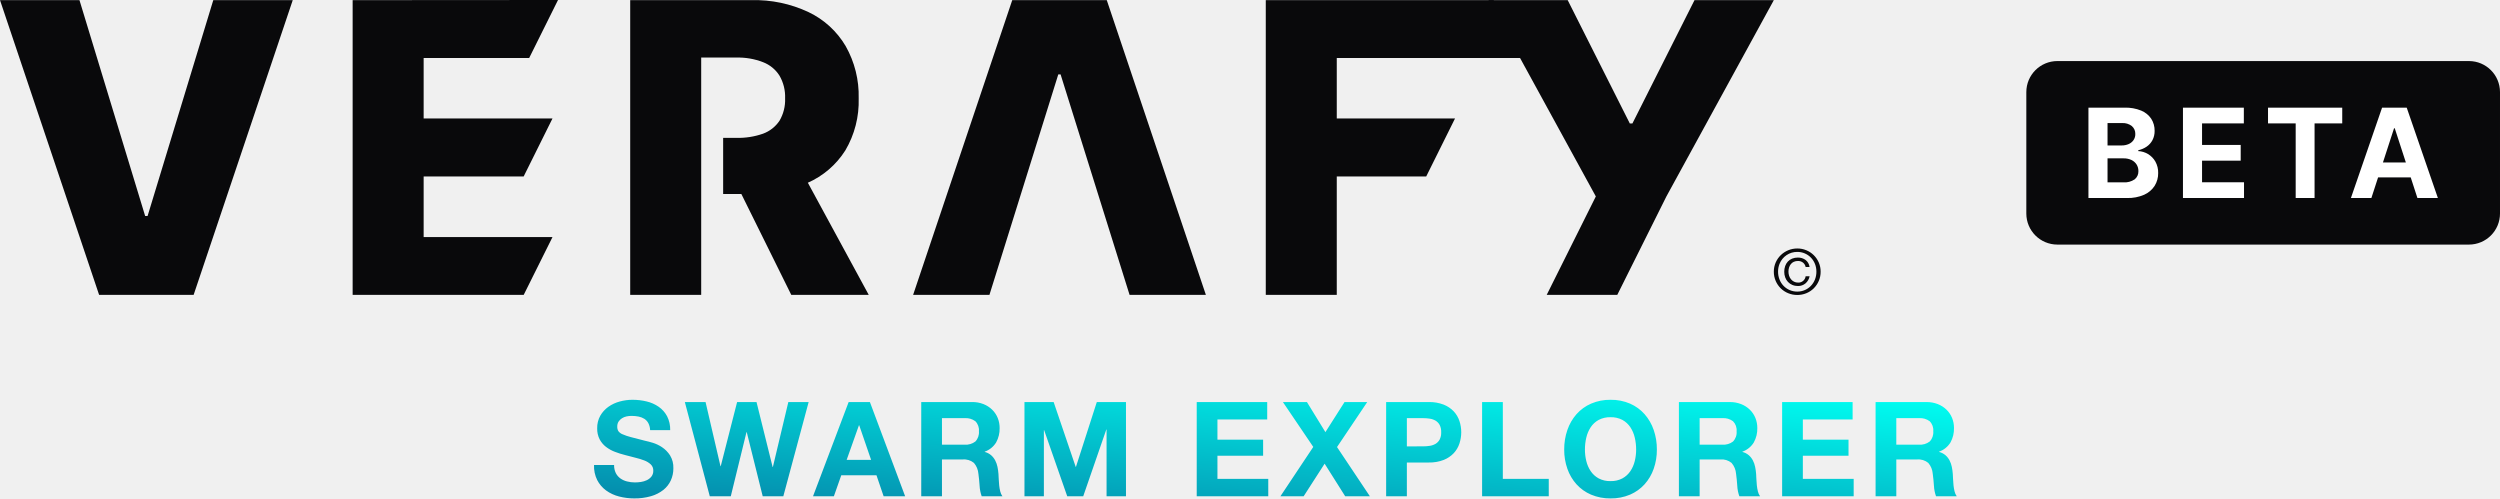
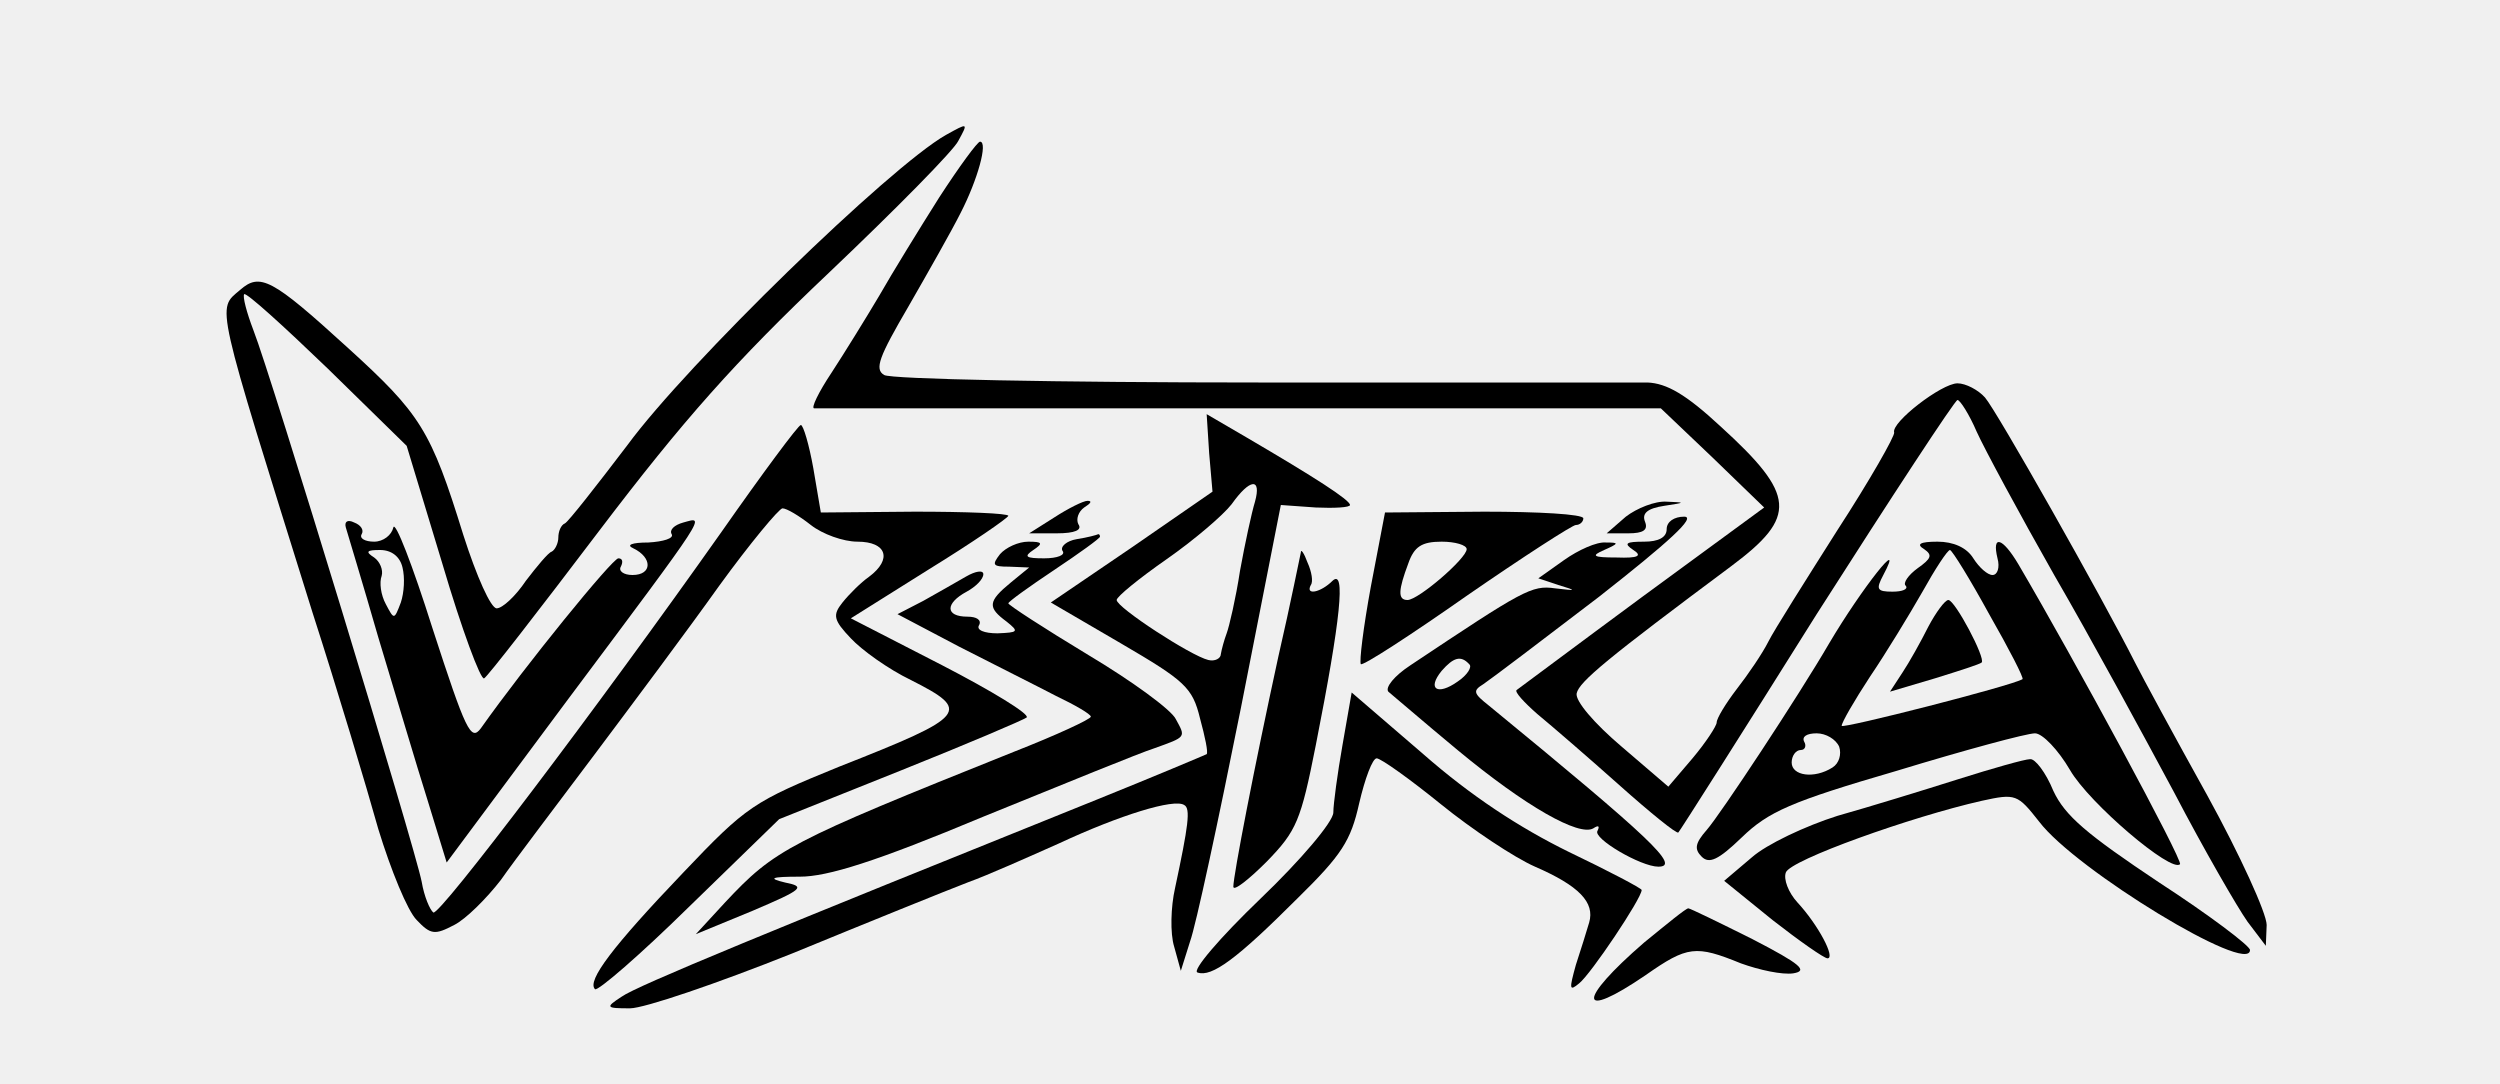
- <svg xmlns="http://www.w3.org/2000/svg" width="643.956" height="128.378" viewBox="0 0 643.956 128.378">
-   <defs>
-     <linearGradient id="linear-gradient" y1="0.951" x2="1" y2="-0.006" gradientUnits="objectBoundingBox">
-       <stop offset="0" stop-color="#048dad" />
-       <stop offset="1" stop-color="#00fff2" />
-     </linearGradient>
-   </defs>
-   <g id="Gruppe_736" data-name="Gruppe 736" transform="translate(-1006.681 8373)">
-     <g id="Gruppe_729" data-name="Gruppe 729" transform="translate(838 -8486.762)">
-       <path id="Pfad_114" data-name="Pfad 114" d="M-347.14-8.058h-5.168a8.018,8.018,0,0,0,.816,3.876A7.642,7.642,0,0,0-349.2-1.5,9.792,9.792,0,0,0-345.865.051a15.337,15.337,0,0,0,3.893.493A14.947,14.947,0,0,0-337.6-.034a9.239,9.239,0,0,0,3.162-1.615,6.721,6.721,0,0,0,1.921-2.465,7.418,7.418,0,0,0,.646-3.094,5.952,5.952,0,0,0-.867-3.349,7.242,7.242,0,0,0-2.057-2.091,9.043,9.043,0,0,0-2.4-1.139q-1.207-.357-1.887-.493-2.278-.578-3.689-.952a13.683,13.683,0,0,1-2.21-.748,2.428,2.428,0,0,1-1.071-.816,2.182,2.182,0,0,1-.272-1.156,2.282,2.282,0,0,1,.34-1.292,2.953,2.953,0,0,1,.867-.85,3.456,3.456,0,0,1,1.173-.476,6.256,6.256,0,0,1,1.292-.136,9.1,9.1,0,0,1,1.819.17,4.384,4.384,0,0,1,1.479.578,3,3,0,0,1,1.037,1.122,4.292,4.292,0,0,1,.459,1.8h5.168a7.456,7.456,0,0,0-.8-3.587,6.966,6.966,0,0,0-2.159-2.431,9.117,9.117,0,0,0-3.111-1.377,15.444,15.444,0,0,0-3.655-.425,12.438,12.438,0,0,0-3.264.442,9.112,9.112,0,0,0-2.924,1.36,7.24,7.24,0,0,0-2.091,2.295,6.356,6.356,0,0,0-.8,3.247,5.936,5.936,0,0,0,.629,2.839,6,6,0,0,0,1.649,1.955,9.111,9.111,0,0,0,2.312,1.275,23.247,23.247,0,0,0,2.652.833q1.326.374,2.618.68a16.458,16.458,0,0,1,2.312.714,4.988,4.988,0,0,1,1.649,1.02,2.13,2.13,0,0,1,.629,1.6,2.346,2.346,0,0,1-.476,1.513,3.338,3.338,0,0,1-1.19.935,5.323,5.323,0,0,1-1.53.459,10.634,10.634,0,0,1-1.53.119,8.114,8.114,0,0,1-2.04-.255,5.078,5.078,0,0,1-1.717-.782A3.862,3.862,0,0,1-346.7-5.984,4.453,4.453,0,0,1-347.14-8.058ZM-303.552,0l6.528-24.276h-5.236l-3.978,16.728h-.068l-4.148-16.728h-5l-4.216,16.524h-.068l-3.842-16.524h-5.338L-322.49,0h5.406l4.046-16.524h.068L-308.856,0Zm16.32-9.384,3.162-8.908H-284l3.06,8.908Zm.51-14.892L-295.9,0h5.372l1.9-5.406h9.078L-277.712,0h5.542l-9.078-24.276Zm24.038,10.982v-6.834h5.848a4.1,4.1,0,0,1,2.754.8,3.235,3.235,0,0,1,.918,2.567,3.387,3.387,0,0,1-.918,2.652,4.038,4.038,0,0,1-2.754.816Zm-5.338-10.982V0h5.338V-9.486h5.338a3.973,3.973,0,0,1,2.89.884A4.821,4.821,0,0,1-253.3-5.814q.2,1.462.306,3.06A9.412,9.412,0,0,0-252.45,0h5.338a3.573,3.573,0,0,1-.561-1.241,10.717,10.717,0,0,1-.272-1.547q-.085-.816-.119-1.6t-.068-1.36a14.59,14.59,0,0,0-.255-1.836,6.173,6.173,0,0,0-.6-1.683,4.619,4.619,0,0,0-1.054-1.326,4.117,4.117,0,0,0-1.632-.833v-.068a5.661,5.661,0,0,0,2.941-2.38,7.3,7.3,0,0,0,.9-3.706,6.812,6.812,0,0,0-.493-2.6,6.272,6.272,0,0,0-1.428-2.125,6.769,6.769,0,0,0-2.244-1.445,7.814,7.814,0,0,0-2.941-.527Zm26.588,0V0h5V-17.034h.068L-230.418,0h4.114l5.95-17.2h.068V0h5V-24.276H-222.8l-5.372,16.694h-.068l-5.678-16.694Zm44.37,0V0h18.428V-4.488h-13.09v-5.95h11.764v-4.148h-11.764v-5.2h12.818v-4.488Zm30.022,11.56L-175.508,0h5.984l5.406-8.4,5.3,8.4h6.358l-8.466-12.682,7.786-11.594h-5.848l-4.93,7.752-4.76-7.752h-6.188Zm24.106-.136v-7.276h4.148a11.18,11.18,0,0,1,1.768.136,4.114,4.114,0,0,1,1.5.527,2.871,2.871,0,0,1,1.037,1.1,3.884,3.884,0,0,1,.391,1.87,3.884,3.884,0,0,1-.391,1.87,2.871,2.871,0,0,1-1.037,1.1,4.114,4.114,0,0,1-1.5.527,11.179,11.179,0,0,1-1.768.136Zm-5.338-11.424V0h5.338V-8.7h5.61a10.111,10.111,0,0,0,3.876-.663,7.252,7.252,0,0,0,2.6-1.751,6.7,6.7,0,0,0,1.462-2.5,9.233,9.233,0,0,0,.459-2.873,9.181,9.181,0,0,0-.459-2.89,6.726,6.726,0,0,0-1.462-2.482,7.252,7.252,0,0,0-2.6-1.751,10.111,10.111,0,0,0-3.876-.663Zm24.718,0V0h17.17V-4.488h-11.832V-24.276Zm26.486,12.24a13.284,13.284,0,0,1,.357-3.094A8.194,8.194,0,0,1-95.574-17.8a5.778,5.778,0,0,1,2.04-1.87,6.231,6.231,0,0,1,3.06-.7,6.231,6.231,0,0,1,3.06.7,5.778,5.778,0,0,1,2.04,1.87,8.194,8.194,0,0,1,1.139,2.669,13.284,13.284,0,0,1,.357,3.094,12.358,12.358,0,0,1-.357,2.975,8.04,8.04,0,0,1-1.139,2.6,5.838,5.838,0,0,1-2.04,1.853,6.231,6.231,0,0,1-3.06.7,6.231,6.231,0,0,1-3.06-.7,5.838,5.838,0,0,1-2.04-1.853,8.04,8.04,0,0,1-1.139-2.6A12.358,12.358,0,0,1-97.07-12.036Zm-5.338,0a14.662,14.662,0,0,0,.816,4.947,11.815,11.815,0,0,0,2.346,3.995A10.746,10.746,0,0,0-95.489-.425a12.448,12.448,0,0,0,5.015.969,12.416,12.416,0,0,0,5.032-.969A10.784,10.784,0,0,0-81.7-3.094a11.815,11.815,0,0,0,2.346-3.995,14.662,14.662,0,0,0,.816-4.947,15.169,15.169,0,0,0-.816-5.049A12.128,12.128,0,0,0-81.7-21.148a10.765,10.765,0,0,0-3.74-2.72,12.23,12.23,0,0,0-5.032-.986,12.262,12.262,0,0,0-5.015.986,10.727,10.727,0,0,0-3.757,2.72,12.128,12.128,0,0,0-2.346,4.063A15.169,15.169,0,0,0-102.408-12.036Zm34.884-1.258v-6.834h5.848a4.1,4.1,0,0,1,2.754.8A3.235,3.235,0,0,1-58-16.762a3.387,3.387,0,0,1-.918,2.652,4.038,4.038,0,0,1-2.754.816Zm-5.338-10.982V0h5.338V-9.486h5.338A3.973,3.973,0,0,1-59.3-8.6,4.821,4.821,0,0,1-58.14-5.814q.2,1.462.306,3.06A9.412,9.412,0,0,0-57.29,0h5.338a3.573,3.573,0,0,1-.561-1.241,10.72,10.72,0,0,1-.272-1.547q-.085-.816-.119-1.6t-.068-1.36a14.59,14.59,0,0,0-.255-1.836,6.173,6.173,0,0,0-.595-1.683,4.619,4.619,0,0,0-1.054-1.326,4.117,4.117,0,0,0-1.632-.833v-.068a5.661,5.661,0,0,0,2.941-2.38,7.3,7.3,0,0,0,.9-3.706,6.812,6.812,0,0,0-.493-2.6A6.273,6.273,0,0,0-54.587-22.3a6.769,6.769,0,0,0-2.244-1.445,7.814,7.814,0,0,0-2.941-.527Zm26.588,0V0h18.428V-4.488h-13.09v-5.95h11.764v-4.148H-40.936v-5.2h12.818v-4.488Zm29.41,10.982v-6.834h5.848a4.1,4.1,0,0,1,2.754.8,3.235,3.235,0,0,1,.918,2.567,3.387,3.387,0,0,1-.918,2.652,4.038,4.038,0,0,1-2.754.816ZM-22.2-24.276V0h5.338V-9.486h5.338a3.973,3.973,0,0,1,2.89.884A4.821,4.821,0,0,1-7.48-5.814q.2,1.462.306,3.06A9.412,9.412,0,0,0-6.63,0h5.338a3.573,3.573,0,0,1-.561-1.241,10.72,10.72,0,0,1-.272-1.547q-.085-.816-.119-1.6t-.068-1.36a14.589,14.589,0,0,0-.255-1.836,6.173,6.173,0,0,0-.595-1.683,4.619,4.619,0,0,0-1.054-1.326,4.117,4.117,0,0,0-1.632-.833v-.068a5.661,5.661,0,0,0,2.941-2.38,7.3,7.3,0,0,0,.9-3.706,6.812,6.812,0,0,0-.493-2.6A6.273,6.273,0,0,0-3.927-22.3a6.769,6.769,0,0,0-2.244-1.445,7.814,7.814,0,0,0-2.941-.527Z" transform="translate(674 241.596)" fill="url(#linear-gradient)" />
-       <g id="Gruppe_388" data-name="Gruppe 388" transform="translate(69 -67)">
-         <g id="Gruppe_388-2" data-name="Gruppe 388" transform="translate(99.681 91.705)">
-           <g id="Gruppe_363" data-name="Gruppe 363" transform="translate(0 -187.533)">
-             <g id="VERAFY" transform="translate(0 276.59)">
-               <path id="Pfad_24" data-name="Pfad 24" d="M20.468,0,37.389,55.6h.628L54.938,0H75.406L49.876,75.917H25.529L0,0Z" transform="translate(0 0.036)" fill="#09090b" />
-               <path id="Pfad_25" data-name="Pfad 25" d="M64.611,75.9V-.02l52.9-.036-7.43,14.938H82.9V30.451h33.193L108.669,45.39H82.9V61h33.193l-7.423,14.9Z" transform="translate(26.224 0.056)" fill="#09090b" />
-               <path id="Pfad_26" data-name="Pfad 26" d="M115.465,75.917V0H146.72a32.523,32.523,0,0,1,14.667,3.077,22.1,22.1,0,0,1,9.57,8.748,25.913,25.913,0,0,1,3.361,13.456A24.922,24.922,0,0,1,170.883,38.7a21.962,21.962,0,0,1-9.754,8.378,36.092,36.092,0,0,1-14.963,2.854h-6.761V35.475h3.361a19.238,19.238,0,0,0,6.91-1.075,8.7,8.7,0,0,0,4.249-3.336,10.59,10.59,0,0,0,1.441-5.783,10.782,10.782,0,0,0-1.441-5.82,8.68,8.68,0,0,0-4.249-3.484,17.781,17.781,0,0,0-6.91-1.186h-9.014V75.917Zm42.6-34.7,18.843,34.7H156.955l-17.173-34.7Z" transform="translate(46.864 0.036)" fill="#09090b" />
-               <path id="Pfad_27" data-name="Pfad 27" d="M186.959,75.917H167.3L192.833,0h24.348L242.71,75.917H223.055l-17.77-56.789h-.592Z" transform="translate(67.903 0.036)" fill="#09090b" />
-               <path id="Pfad_28" data-name="Pfad 28" d="M231.915,75.917V0h58.679l7.029,14.9H250.2V30.471h30.465l-7.421,14.939H250.2V75.917Z" transform="translate(94.127 0.036)" fill="#09090b" />
-               <path id="Pfad_29" data-name="Pfad 29" d="M272.7,0h20.43l16,31.768h.667L325.794,0h20.432L318.554,50.562,305.9,75.917H287.723l12.652-25.355Z" transform="translate(110.682 0.036)" fill="#09090b" />
-             </g>
-             <path id="Pfad_86" data-name="Pfad 86" d="M9.507,9.378H8.481a1.866,1.866,0,0,1-1.956,1.635,2.248,2.248,0,0,1-1.034-.232,2.441,2.441,0,0,1-.778-.617,2.7,2.7,0,0,1-.489-.9,3.423,3.423,0,0,1-.168-1.074,3.48,3.48,0,0,1,.16-1.074,2.686,2.686,0,0,1,.465-.874,2.066,2.066,0,0,1,.762-.585,2.506,2.506,0,0,1,1.05-.208,2,2,0,0,1,1.339.441,1.879,1.879,0,0,1,.649,1.114h1.01a2.68,2.68,0,0,0-1.026-1.82,3.248,3.248,0,0,0-1.988-.617A3.818,3.818,0,0,0,5,4.841,3.128,3.128,0,0,0,3.9,5.595a3.289,3.289,0,0,0-.689,1.154,4.357,4.357,0,0,0-.24,1.475,4.182,4.182,0,0,0,.249,1.459A3.274,3.274,0,0,0,5.05,11.615a3.722,3.722,0,0,0,1.475.281,2.9,2.9,0,0,0,1.916-.673A3.2,3.2,0,0,0,9.507,9.378ZM1.378,8.192a5.286,5.286,0,0,1,.377-2A4.873,4.873,0,0,1,6.332,3.11a4.786,4.786,0,0,1,1.94.393,4.866,4.866,0,0,1,2.605,2.685,5.286,5.286,0,0,1,.377,2,5.434,5.434,0,0,1-.377,2.044,5,5,0,0,1-1.042,1.627,4.851,4.851,0,0,1-1.563,1.082,4.786,4.786,0,0,1-1.94.393,4.883,4.883,0,0,1-1.964-.393A4.828,4.828,0,0,1,2.8,11.864a5,5,0,0,1-1.042-1.627A5.434,5.434,0,0,1,1.378,8.192Zm-1.09,0a5.909,5.909,0,0,0,.481,2.4A6.031,6.031,0,0,0,2.076,12.5,5.915,5.915,0,0,0,4,13.755a6.105,6.105,0,0,0,2.333.449,6.045,6.045,0,0,0,2.325-.449A5.845,5.845,0,0,0,10.565,12.5a6.1,6.1,0,0,0,1.3-1.908,5.909,5.909,0,0,0,.481-2.4,5.773,5.773,0,0,0-.481-2.357,5.969,5.969,0,0,0-3.206-3.15,5.953,5.953,0,0,0-2.325-.457A6.012,6.012,0,0,0,4,2.685,6.092,6.092,0,0,0,2.076,3.943,5.96,5.96,0,0,0,.769,5.835,5.773,5.773,0,0,0,.288,8.192Z" transform="translate(456.619 338.366)" fill="#09090b" />
-           </g>
-         </g>
-       </g>
-     </g>
-     <g id="Gruppe_735" data-name="Gruppe 735" transform="translate(29 3)">
-       <g id="Gruppe_730" data-name="Gruppe 730" transform="translate(804.812 -8993.272)">
-         <rect id="Rechteck_92" data-name="Rechteck 92" width="47.273" height="122.009" rx="8" transform="translate(816.824 633) rotate(90)" fill="#09090b" />
-       </g>
-       <path id="Pfad_161" data-name="Pfad 161" d="M-44.373,0V-23.273h9.309a10.575,10.575,0,0,1,4.288.764A5.726,5.726,0,0,1-28.192-20.4a5.591,5.591,0,0,1,.865,3.091,5,5,0,0,1-.549,2.4,4.7,4.7,0,0,1-1.5,1.678,6.159,6.159,0,0,1-2.161.926v.227a5.31,5.31,0,0,1,2.5.753,5.325,5.325,0,0,1,1.9,1.934,5.771,5.771,0,0,1,.727,2.967,6.057,6.057,0,0,1-.915,3.3,6.2,6.2,0,0,1-2.7,2.291,10.322,10.322,0,0,1-4.4.839Zm4.918-4.027h4.009a4.653,4.653,0,0,0,3-.788,2.6,2.6,0,0,0,.943-2.1,3.146,3.146,0,0,0-.466-1.707A3.16,3.16,0,0,0-33.29-9.789a4.608,4.608,0,0,0-2.047-.42h-4.118Zm0-9.509h3.645a4.343,4.343,0,0,0,1.8-.357,2.964,2.964,0,0,0,1.251-1.017,2.7,2.7,0,0,0,.458-1.581,2.565,2.565,0,0,0-.891-2.035,3.736,3.736,0,0,0-2.527-.774h-3.736ZM-20.027,0V-23.273H-4.345v4.055H-15.109v5.545h9.955v4.055h-9.955v5.564H-4.3V0ZM1.882-19.218v-4.055H21v4.055H13.873V0H9.009V-19.218ZM28.509,0H23.236l8.027-23.273h6.345L45.636,0H40.364L34.527-17.955h-.182Zm-.327-9.145H40.636v3.836H28.182Z" transform="translate(1560 -8325)" fill="#fff" />
-     </g>
+ <svg xmlns="http://www.w3.org/2000/svg" version="1.0" width="300pt" height="130pt" viewBox="0 0 300 130" preserveAspectRatio="xMidYMid meet">
+   <g transform="translate(0,130) scale(0.1,-0.1)" fill="#000000" stroke="none">
+     <path d="M1135 1138 c-67 -38 -310 -274 -382 -372 -38 -50 -71 -92 -75 -94 -5 -2 -8 -10 -8 -17 0 -7 -4 -15 -8 -17 -4 -1 -18 -18 -31 -35 -12 -18 -28 -33 -35 -33 -7 0 -24 38 -40 88 -39 126 -51 145 -139 225 -91 83 -105 90 -129 69 -28 -24 -31 -9 87 -387 30 -93 65 -210 79 -260 15 -49 35 -98 46 -109 17 -18 22 -18 45 -6 14 7 39 32 56 54 16 23 67 90 112 150 45 60 113 151 150 203 37 51 72 93 76 93 5 0 20 -9 34 -20 14 -11 39 -20 56 -20 35 0 42 -21 14 -42 -10 -7 -24 -21 -32 -31 -12 -15 -11 -21 10 -43 13 -14 45 -37 72 -50 73 -37 69 -43 -86 -104 -103 -42 -111 -47 -187 -127 -85 -89 -116 -130 -106 -140 3 -3 54 41 113 99 l108 105 145 58 c80 32 148 61 152 64 4 4 -42 32 -102 63 l-109 56 94 59 c52 32 94 61 95 64 0 3 -51 5 -112 5 l-113 -1 -9 53 c-5 28 -12 52 -15 52 -3 0 -46 -58 -95 -128 -149 -211 -339 -462 -346 -457 -4 3 -11 19 -14 37 -8 41 -181 609 -202 662 -8 21 -13 40 -11 43 3 2 47 -38 100 -89 l95 -93 43 -142 c23 -78 46 -140 50 -137 4 2 66 82 138 177 101 133 163 203 276 310 80 76 150 147 155 158 12 22 12 22 -15 7z" />
+     <path d="M1127 1063 c-24 -38 -56 -90 -72 -118 -16 -27 -42 -69 -57 -92 -16 -24 -25 -43 -21 -43 4 0 235 0 512 0 l504 0 62 -59 62 -60 -146 -107 c-80 -59 -148 -110 -151 -112 -3 -2 9 -15 25 -29 17 -14 61 -52 98 -85 37 -33 69 -59 71 -57 2 2 77 120 166 262 90 141 166 257 169 257 3 0 14 -17 23 -38 9 -20 51 -98 93 -172 43 -74 107 -192 144 -261 36 -69 76 -138 88 -155 l22 -29 1 25 c0 14 -32 84 -71 155 -40 72 -79 144 -87 160 -40 79 -166 302 -180 318 -8 9 -23 17 -33 17 -19 0 -80 -47 -76 -59 1 -4 -29 -57 -68 -117 -38 -60 -76 -120 -83 -134 -7 -14 -24 -39 -38 -57 -13 -17 -24 -35 -24 -40 0 -4 -13 -24 -29 -43 l-29 -34 -56 48 c-33 28 -56 55 -54 64 3 14 37 42 186 153 79 59 77 85 -13 167 -42 39 -65 52 -88 53 -18 0 -228 0 -467 0 -239 0 -442 4 -449 9 -12 7 -6 22 29 82 23 40 52 91 63 113 20 39 33 85 23 85 -3 0 -25 -30 -49 -67z" />
+     <path d="M1451 756 l4 -46 -97 -67 -97 -66 84 -49 c77 -45 86 -53 95 -90 6 -22 10 -41 8 -43 -2 -1 -61 -26 -133 -55 -390 -157 -551 -223 -569 -236 -20 -13 -19 -14 10 -14 17 0 105 30 195 66 90 37 184 75 210 85 25 9 74 31 110 47 73 34 138 54 150 46 8 -4 5 -25 -11 -100 -5 -22 -6 -54 -1 -70 l8 -29 11 35 c7 19 34 145 61 280 l48 244 42 -3 c22 -1 41 0 41 3 0 6 -42 33 -124 81 l-48 28 3 -47z m55 -58 c-4 -13 -12 -50 -18 -83 -5 -33 -13 -67 -16 -75 -3 -8 -6 -19 -7 -25 0 -5 -7 -9 -15 -7 -21 5 -110 63 -110 72 0 4 27 26 60 49 33 23 68 53 78 66 22 31 36 32 28 3z" />
+     <path d="M1265 679 l-30 -19 33 0 c22 0 31 4 26 11 -3 6 0 15 7 20 8 5 10 8 4 8 -5 0 -23 -9 -40 -20z" />
+     <path d="M1951 680 l-23 -20 26 0 c18 0 24 4 20 14 -4 10 3 16 23 19 26 4 26 4 3 5 -14 1 -36 -8 -49 -18z" />
+     <path d="M1645 596 c-9 -49 -14 -90 -12 -93 3 -2 60 35 127 82 68 47 127 85 131 85 5 0 9 4 9 8 0 5 -54 8 -119 8 l-119 -1 -17 -89z m115 45 c0 -11 -58 -61 -71 -61 -12 0 -11 12 1 44 7 20 16 26 40 26 16 0 30 -4 30 -9z" />
+     <path d="M415 667 c2 -7 20 -66 39 -132 20 -66 46 -154 59 -195 l23 -75 145 195 c172 230 165 220 139 213 -11 -3 -17 -9 -14 -14 3 -5 -10 -9 -28 -10 -20 0 -27 -3 -18 -7 23 -11 23 -32 -1 -32 -11 0 -17 5 -14 10 3 6 2 10 -3 10 -7 0 -112 -129 -165 -204 -12 -16 -18 -3 -58 120 -24 76 -45 130 -47 121 -2 -9 -12 -17 -23 -17 -11 0 -18 4 -15 9 3 5 -1 11 -9 14 -8 4 -12 1 -10 -6z m68 -48 c3 -12 2 -30 -2 -42 -8 -21 -8 -21 -18 -2 -6 11 -8 26 -5 34 2 7 -2 17 -9 22 -11 7 -9 9 7 9 14 0 24 -8 27 -21z" />
+     <path d="M2000 665 c0 -10 -10 -15 -27 -15 -22 0 -25 -2 -13 -10 11 -7 6 -10 -20 -9 -29 0 -31 2 -15 9 18 8 18 9 2 9 -11 1 -33 -9 -50 -21 l-31 -22 24 -8 c23 -7 22 -7 -4 -4 -28 4 -38 -2 -173 -92 -20 -13 -31 -27 -27 -32 5 -4 42 -36 83 -70 82 -68 146 -104 163 -94 6 4 8 3 5 -3 -6 -9 52 -43 73 -43 27 0 -8 33 -203 193 -19 15 -20 18 -7 26 9 6 71 53 139 105 84 66 117 96 102 96 -12 0 -21 -6 -21 -15z m-237 -162 c4 -3 -2 -13 -14 -21 -24 -17 -37 -9 -19 13 14 16 23 19 33 8z" />
+     <path d="M1292 653 c-12 -2 -20 -9 -17 -14 4 -5 -6 -9 -22 -9 -22 0 -25 2 -13 10 12 8 11 10 -6 10 -12 0 -27 -7 -34 -15 -10 -13 -9 -15 11 -15 l24 -1 -22 -18 c-28 -23 -28 -30 -5 -47 15 -12 14 -13 -11 -14 -16 0 -26 4 -22 10 3 6 -3 10 -14 10 -27 0 -27 16 -1 30 11 6 20 15 20 21 0 5 -9 4 -21 -3 -12 -7 -35 -20 -51 -29 l-31 -16 74 -39 c41 -21 93 -47 116 -59 23 -11 42 -22 42 -25 0 -3 -41 -22 -92 -42 -272 -109 -287 -117 -347 -181 l-35 -38 68 28 c61 26 64 29 39 34 -21 5 -17 7 18 7 33 0 91 18 220 72 96 39 189 77 205 82 39 14 38 13 26 35 -5 11 -53 46 -105 77 -53 32 -96 60 -96 62 0 2 25 20 55 40 30 20 55 38 55 40 0 2 -1 3 -2 3 -2 -1 -13 -4 -26 -6z" />
+     <path d="M2309 641 c10 -7 9 -11 -8 -23 -11 -8 -18 -18 -14 -21 3 -4 -4 -7 -16 -7 -19 0 -20 3 -11 20 27 51 -26 -16 -65 -82 -36 -62 -131 -206 -147 -224 -14 -16 -15 -23 -6 -32 9 -9 20 -4 48 23 32 31 59 43 186 80 82 25 156 45 166 45 9 0 28 -20 42 -44 23 -40 122 -124 132 -113 4 4 -127 246 -194 360 -19 32 -32 36 -25 7 3 -11 0 -20 -6 -20 -6 0 -16 9 -23 20 -8 13 -24 20 -43 20 -21 0 -26 -3 -16 -9z m78 -78 c24 -42 42 -77 40 -78 -13 -8 -217 -60 -217 -56 0 4 15 30 34 59 19 28 47 74 63 102 15 27 30 50 33 50 3 -1 24 -35 47 -77z m-180 -159 c3 -9 0 -20 -8 -25 -22 -14 -49 -10 -49 6 0 8 5 15 11 15 5 0 7 5 4 10 -3 6 3 10 15 10 11 0 23 -7 27 -16z" />
+     <path d="M2314 548 c-9 -18 -23 -43 -31 -55 l-15 -23 54 16 c29 9 54 17 56 19 5 5 -32 75 -40 75 -4 0 -15 -15 -24 -32z" />
+     <path d="M1561 637 c-1 -4 -12 -60 -27 -125 -29 -133 -54 -263 -54 -276 0 -6 18 8 40 30 36 37 41 49 59 140 30 152 36 212 20 197 -14 -14 -33 -18 -26 -5 3 4 1 16 -4 27 -4 11 -8 17 -8 12z" />
+     <path d="M1611 406 c-6 -34 -11 -71 -11 -81 0 -11 -39 -57 -87 -103 -50 -48 -83 -87 -76 -89 17 -6 47 16 120 89 53 52 64 69 74 114 7 30 16 54 21 54 5 0 40 -25 77 -55 37 -30 88 -64 113 -75 53 -23 72 -43 65 -67 -3 -10 -10 -33 -16 -51 -8 -29 -8 -32 4 -22 14 11 75 102 75 112 0 2 -40 23 -88 46 -59 29 -117 67 -174 117 l-86 74 -11 -63z" />
+     <path d="M2350 365 c-41 -13 -106 -33 -145 -44 -38 -12 -85 -34 -103 -50 l-33 -28 58 -47 c32 -25 62 -46 66 -46 10 0 -11 40 -36 67 -11 12 -17 28 -14 36 5 15 151 67 235 86 41 9 43 8 69 -25 44 -58 253 -185 253 -154 0 5 -49 42 -109 81 -87 58 -113 80 -127 110 -9 22 -22 39 -28 38 -6 0 -45 -11 -86 -24z" />
+     <path d="M1973 169 c-81 -70 -80 -95 2 -39 50 35 60 36 114 14 22 -8 50 -14 63 -12 18 3 9 11 -49 41 -40 20 -75 37 -77 37 -3 0 -26 -19 -53 -41z" />
  </g>
</svg>
